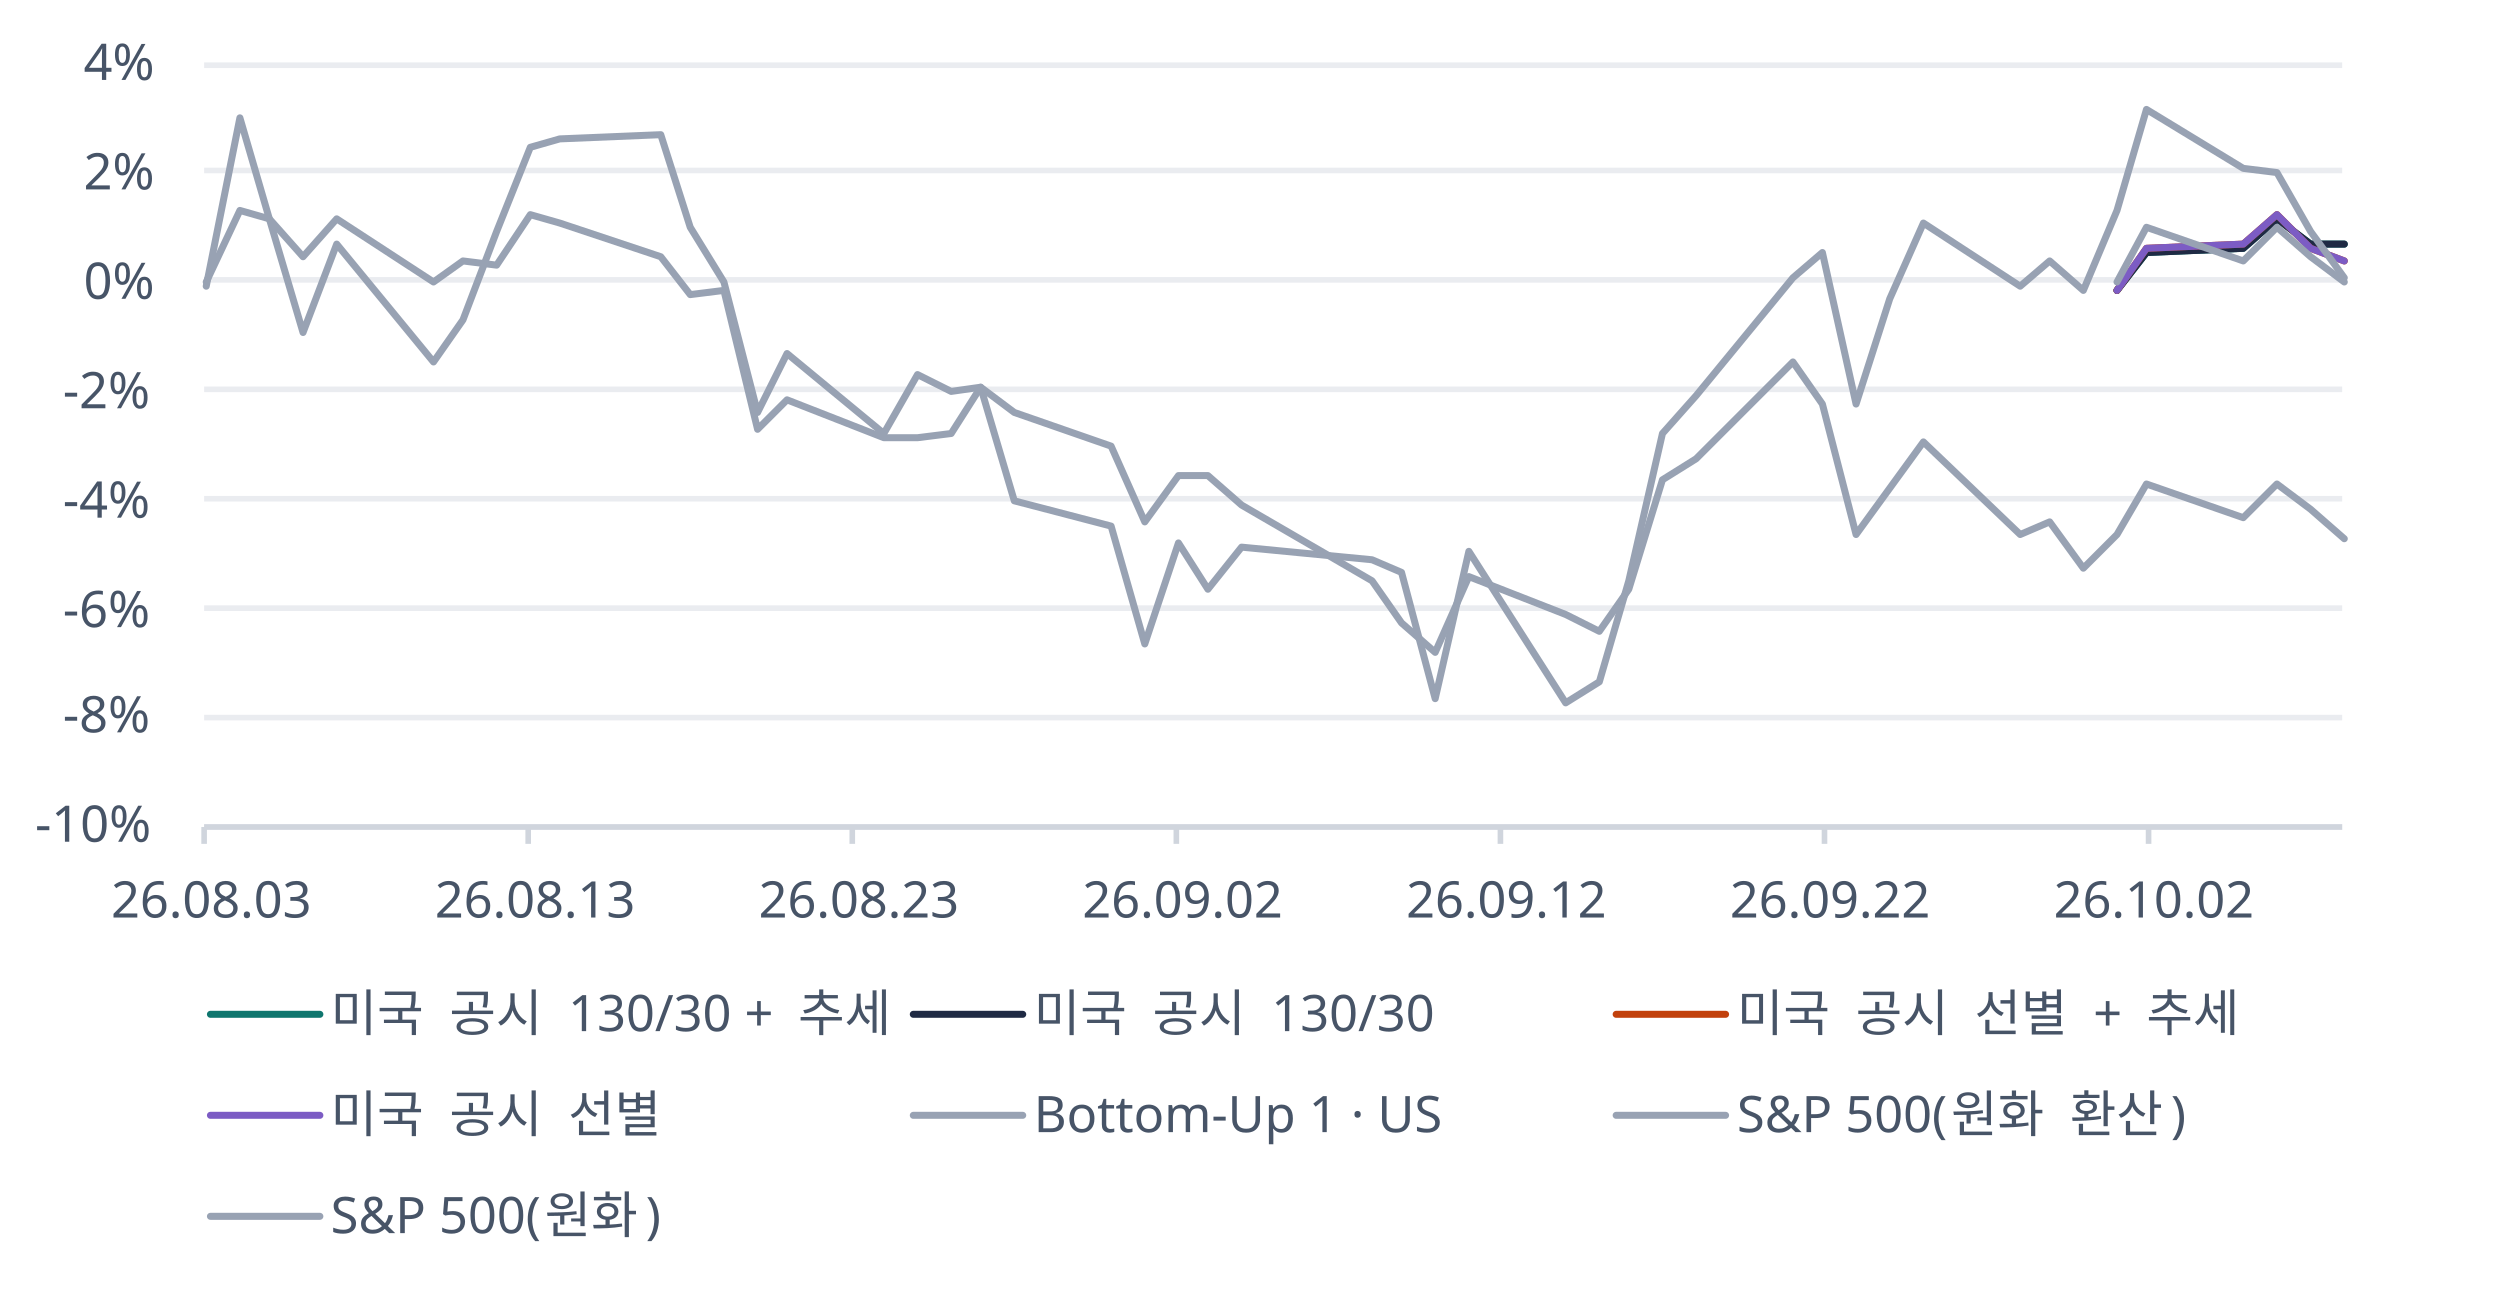
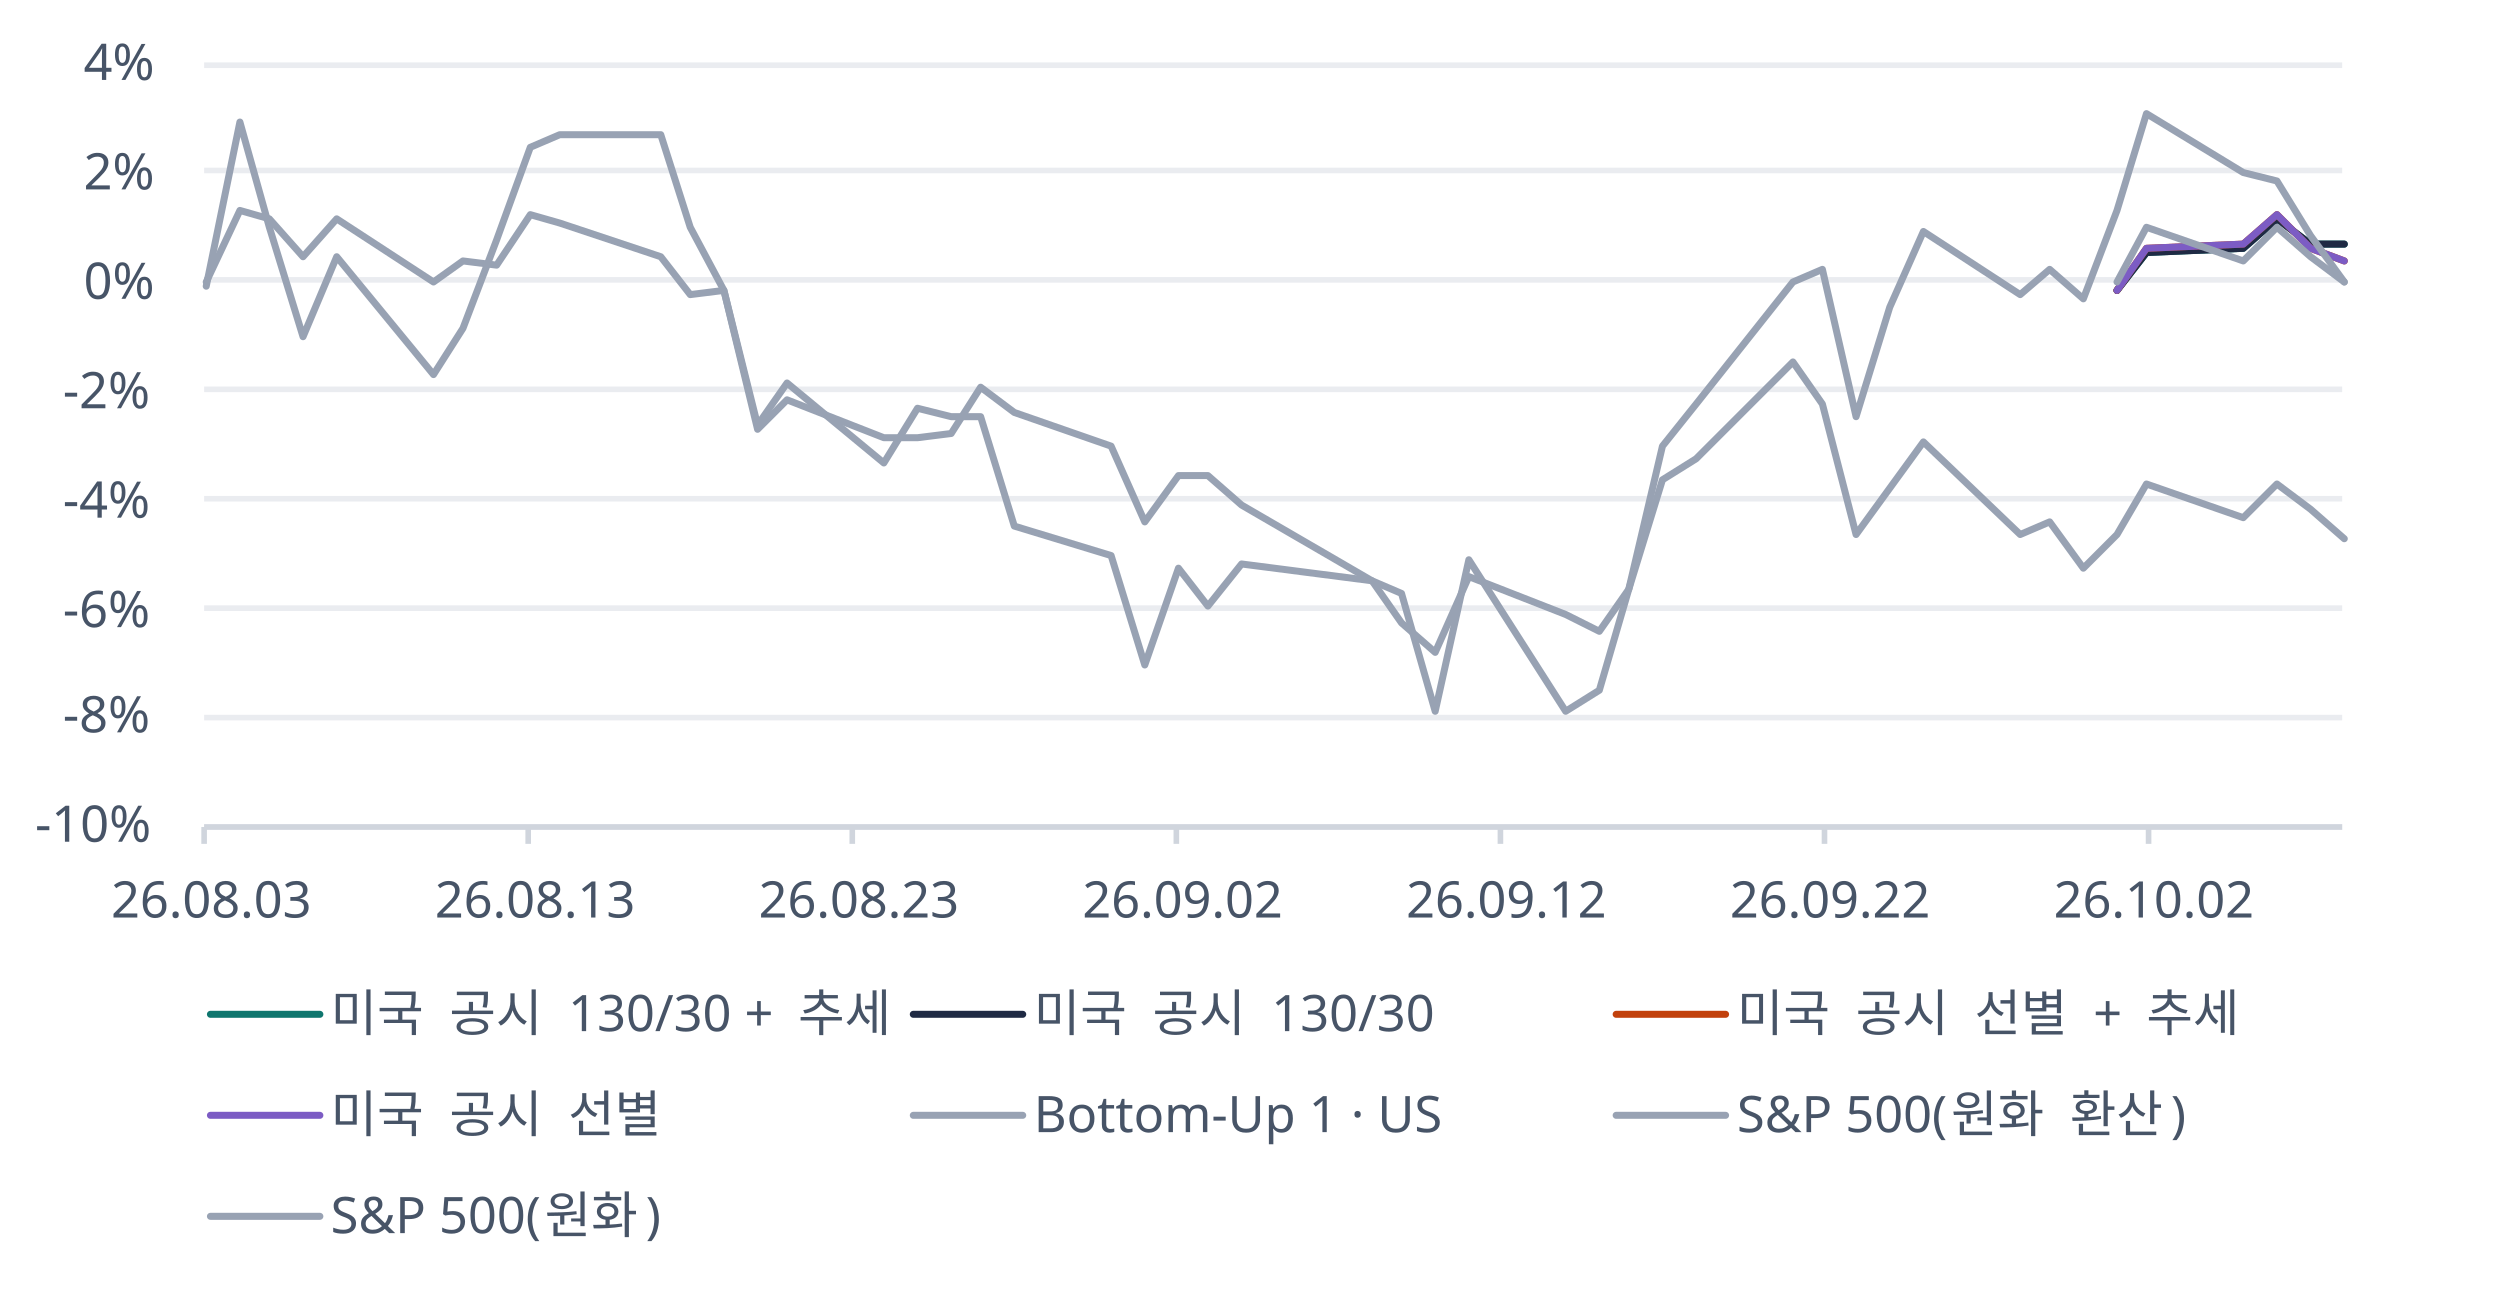
<svg xmlns="http://www.w3.org/2000/svg" width="594" height="307" xml:space="preserve" overflow="hidden">
  <defs>
    <clipPath id="clip0">
      <rect x="1179" y="13" width="594" height="307" />
    </clipPath>
  </defs>
  <g clip-path="url(#clip0)" transform="translate(-1179 -13)">
    <g>
      <path d="M1227.5 209.5 1735.5 209.5M1227.5 183.5 1735.5 183.5M1227.5 157.5 1735.5 157.5M1227.5 131.5 1735.5 131.5M1227.5 105.5 1735.5 105.5M1227.5 79.5 1735.5 79.5M1227.5 53.5 1735.5 53.5M1227.5 28.5 1735.5 28.5" stroke="#EAECF0" stroke-width="1.333" stroke-linejoin="round" stroke-miterlimit="10" fill="none" />
    </g>
    <g>
      <path d="M1227.5 209.5 1735.5 209.5" stroke="#D0D5DD" stroke-width="1.333" stroke-linejoin="round" stroke-miterlimit="10" fill="none" fill-rule="evenodd" />
    </g>
    <g>
      <path d="M1227.5 209.5 1227.5 213.5M1304.5 209.5 1304.5 213.5M1381.5 209.5 1381.5 213.5M1458.5 209.5 1458.5 213.5M1535.5 209.5 1535.5 213.5M1612.5 209.5 1612.5 213.5M1689.5 209.5 1689.5 213.5" stroke="#D0D5DD" stroke-width="1.333" stroke-linejoin="round" stroke-miterlimit="10" fill="none" />
    </g>
    <g>
      <path d="M1682 82 1689 73 1712 72 1720 65 1728 71 1736 71" stroke="#0F766E" stroke-width="1.667" stroke-linecap="round" stroke-linejoin="round" stroke-miterlimit="10" fill="none" />
    </g>
    <g>
      <path d="M1682 82 1689 73 1712 72 1720 65 1728 71 1736 71" stroke="#1F2A44" stroke-width="1.667" stroke-linecap="round" stroke-linejoin="round" stroke-miterlimit="10" fill="none" />
    </g>
    <g>
      <path d="M1682 82 1689 72 1712 71 1720 64 1728 72 1736 75" stroke="#C2410C" stroke-width="1.667" stroke-linecap="round" stroke-linejoin="round" stroke-miterlimit="10" fill="none" />
    </g>
    <g>
      <path d="M1682 82 1689 72 1712 71 1720 64 1728 72 1736 75" stroke="#7C5CC4" stroke-width="1.667" stroke-linecap="round" stroke-linejoin="round" stroke-miterlimit="10" fill="none" />
    </g>
    <g>
-       <path d="M1228 81 1236 41 1243 65 1251 92 1259 71 1282 99 1289 89 1297 68 1305 48 1312 46 1336 45 1343 67 1351 80 1359 111 1366 97 1389 116 1397 102 1405 106 1412 105 1420 132 1443 138 1451 166 1459 142 1466 153 1474 143 1505 146 1512 149 1520 179 1528 144 1551 180 1559 175 1566 151 1574 116 1582 107 1605 79 1612 73 1620 109 1628 84 1636 66 1659 81 1666 75 1674 82 1682 63 1689 39 1712 53 1720 54 1728 68 1736 79" stroke="#98A2B3" stroke-width="1.667" stroke-linecap="round" stroke-linejoin="round" stroke-miterlimit="10" fill="none" />
+       <path d="M1228 81 1236 42 1243 67 1251 93 1259 74 1282 102 1289 91 1297 70 1305 48 1312 45 1336 45 1343 67 1351 82 1359 114 1366 104 1389 123 1397 110 1405 112 1412 112 1420 138 1443 145 1451 171 1459 148 1466 157 1474 147 1505 151 1512 154 1520 182 1528 146 1551 182 1559 177 1566 153 1574 119 1582 109 1605 80 1612 77 1620 112 1628 86 1636 68 1659 83 1666 77 1674 84 1682 63 1689 40 1712 54 1720 56 1728 69 1736 80" stroke="#98A2B3" stroke-width="1.667" stroke-linecap="round" stroke-linejoin="round" stroke-miterlimit="10" fill="none" />
    </g>
    <g>
      <path d="M1228 80 1236 63 1243 65 1251 74 1259 65 1282 80 1289 75 1297 76 1305 64 1312 66 1336 74 1343 83 1351 82 1359 115 1366 108 1389 117 1397 117 1405 116 1412 105 1420 111 1443 119 1451 137 1459 126 1466 126 1474 133 1505 151 1512 161 1520 168 1528 150 1551 159 1559 163 1566 153 1574 127 1582 122 1605 99 1612 109 1620 140 1628 129 1636 118 1659 140 1666 137 1674 148 1682 140 1689 128 1712 136 1720 128 1728 134 1736 141" stroke="#98A2B3" stroke-width="1.667" stroke-linecap="round" stroke-linejoin="round" stroke-miterlimit="10" fill="none" />
    </g>
    <g>
      <path d="M1682 80 1689 67 1712 75 1720 67 1728 74 1736 80" stroke="#98A2B3" stroke-width="1.667" stroke-linecap="round" stroke-linejoin="round" stroke-miterlimit="10" fill="none" />
    </g>
    <g>
      <text fill="#475467" font-family="Malgun Gothic,Malgun Gothic_MSFontService,sans-serif" font-weight="400" font-size="12" transform="translate(1187.33 213)">-10%</text>
    </g>
    <g>
      <text fill="#475467" font-family="Malgun Gothic,Malgun Gothic_MSFontService,sans-serif" font-weight="400" font-size="12" transform="translate(1193.94 187)">-8%</text>
    </g>
    <g>
      <text fill="#475467" font-family="Malgun Gothic,Malgun Gothic_MSFontService,sans-serif" font-weight="400" font-size="12" transform="translate(1193.94 162)">-6%</text>
    </g>
    <g>
      <text fill="#475467" font-family="Malgun Gothic,Malgun Gothic_MSFontService,sans-serif" font-weight="400" font-size="12" transform="translate(1193.94 136)">-4%</text>
    </g>
    <g>
      <text fill="#475467" font-family="Malgun Gothic,Malgun Gothic_MSFontService,sans-serif" font-weight="400" font-size="12" transform="translate(1193.94 110)">-2%</text>
    </g>
    <g>
      <text fill="#475467" font-family="Malgun Gothic,Malgun Gothic_MSFontService,sans-serif" font-weight="400" font-size="12" transform="translate(1198.86 84)">0%</text>
    </g>
    <g>
      <text fill="#475467" font-family="Malgun Gothic,Malgun Gothic_MSFontService,sans-serif" font-weight="400" font-size="12" transform="translate(1198.86 58)">2%</text>
    </g>
    <g>
      <text fill="#475467" font-family="Malgun Gothic,Malgun Gothic_MSFontService,sans-serif" font-weight="400" font-size="12" transform="translate(1198.86 32)">4%</text>
    </g>
    <g>
      <text fill="#475467" font-family="Malgun Gothic,Malgun Gothic_MSFontService,sans-serif" font-weight="400" font-size="12" transform="translate(1205.39 231)">26.08.03</text>
    </g>
    <g>
      <text fill="#475467" font-family="Malgun Gothic,Malgun Gothic_MSFontService,sans-serif" font-weight="400" font-size="12" transform="translate(1282.32 231)">26.08.13</text>
    </g>
    <g>
      <text fill="#475467" font-family="Malgun Gothic,Malgun Gothic_MSFontService,sans-serif" font-weight="400" font-size="12" transform="translate(1359.25 231)">26.08.23</text>
    </g>
    <g>
      <text fill="#475467" font-family="Malgun Gothic,Malgun Gothic_MSFontService,sans-serif" font-weight="400" font-size="12" transform="translate(1436.17 231)">26.09.02</text>
    </g>
    <g>
      <text fill="#475467" font-family="Malgun Gothic,Malgun Gothic_MSFontService,sans-serif" font-weight="400" font-size="12" transform="translate(1513.1 231)">26.09.12</text>
    </g>
    <g>
      <text fill="#475467" font-family="Malgun Gothic,Malgun Gothic_MSFontService,sans-serif" font-weight="400" font-size="12" transform="translate(1590.02 231)">26.09.22</text>
    </g>
    <g>
      <text fill="#475467" font-family="Malgun Gothic,Malgun Gothic_MSFontService,sans-serif" font-weight="400" font-size="12" transform="translate(1666.95 231)">26.10.02</text>
    </g>
    <g>
      <path d="M1229 254 1255 254" stroke="#0F766E" stroke-width="1.667" stroke-linecap="round" stroke-linejoin="round" stroke-miterlimit="10" fill="none" fill-rule="evenodd" />
    </g>
    <g>
      <text fill="#475467" font-family="Malgun Gothic,Malgun Gothic_MSFontService,sans-serif" font-weight="400" font-size="12" transform="translate(1257.56 258)">미국</text>
    </g>
    <g>
      <text fill="#475467" font-family="Malgun Gothic,Malgun Gothic_MSFontService,sans-serif" font-weight="400" font-size="12" transform="translate(1285.78 258)">공시</text>
    </g>
    <g>
      <text fill="#475467" font-family="Malgun Gothic,Malgun Gothic_MSFontService,sans-serif" font-weight="400" font-size="12" transform="translate(1314 258)">130/30 + </text>
    </g>
    <g>
      <text fill="#475467" font-family="Malgun Gothic,Malgun Gothic_MSFontService,sans-serif" font-weight="400" font-size="12" transform="translate(1368.63 258)">추세</text>
    </g>
    <g>
      <path d="M1396 254 1422 254" stroke="#1F2A44" stroke-width="1.667" stroke-linecap="round" stroke-linejoin="round" stroke-miterlimit="10" fill="none" fill-rule="evenodd" />
    </g>
    <g>
      <text fill="#475467" font-family="Malgun Gothic,Malgun Gothic_MSFontService,sans-serif" font-weight="400" font-size="12" transform="translate(1424.63 258)">미국</text>
    </g>
    <g>
      <text fill="#475467" font-family="Malgun Gothic,Malgun Gothic_MSFontService,sans-serif" font-weight="400" font-size="12" transform="translate(1452.85 258)">공시</text>
    </g>
    <g>
      <text fill="#475467" font-family="Malgun Gothic,Malgun Gothic_MSFontService,sans-serif" font-weight="400" font-size="12" transform="translate(1481.07 258)">130/30</text>
    </g>
    <g>
      <path d="M1563 254 1589 254" stroke="#C2410C" stroke-width="1.667" stroke-linecap="round" stroke-linejoin="round" stroke-miterlimit="10" fill="none" fill-rule="evenodd" />
    </g>
    <g>
      <text fill="#475467" font-family="Malgun Gothic,Malgun Gothic_MSFontService,sans-serif" font-weight="400" font-size="12" transform="translate(1591.7 258)">미국</text>
    </g>
    <g>
      <text fill="#475467" font-family="Malgun Gothic,Malgun Gothic_MSFontService,sans-serif" font-weight="400" font-size="12" transform="translate(1619.92 258)">공시</text>
    </g>
    <g>
      <text fill="#475467" font-family="Malgun Gothic,Malgun Gothic_MSFontService,sans-serif" font-weight="400" font-size="12" transform="translate(1648.14 258)">선별</text>
    </g>
    <g>
      <text fill="#475467" font-family="Malgun Gothic,Malgun Gothic_MSFontService,sans-serif" font-weight="400" font-size="12" transform="translate(1676.36 258)">+ </text>
    </g>
    <g>
      <text fill="#475467" font-family="Malgun Gothic,Malgun Gothic_MSFontService,sans-serif" font-weight="400" font-size="12" transform="translate(1688.99 258)">추세</text>
    </g>
    <g>
      <path d="M1229 278 1255 278" stroke="#7C5CC4" stroke-width="1.667" stroke-linecap="round" stroke-linejoin="round" stroke-miterlimit="10" fill="none" fill-rule="evenodd" />
    </g>
    <g>
      <text fill="#475467" font-family="Malgun Gothic,Malgun Gothic_MSFontService,sans-serif" font-weight="400" font-size="12" transform="translate(1257.56 282)">미국</text>
    </g>
    <g>
      <text fill="#475467" font-family="Malgun Gothic,Malgun Gothic_MSFontService,sans-serif" font-weight="400" font-size="12" transform="translate(1285.78 282)">공시</text>
    </g>
    <g>
      <text fill="#475467" font-family="Malgun Gothic,Malgun Gothic_MSFontService,sans-serif" font-weight="400" font-size="12" transform="translate(1314 282)">선별</text>
    </g>
    <g>
      <path d="M1396 278 1422 278" stroke="#98A2B3" stroke-width="1.667" stroke-linecap="round" stroke-linejoin="round" stroke-miterlimit="10" fill="none" fill-rule="evenodd" />
    </g>
    <g>
      <text fill="#475467" font-family="Malgun Gothic,Malgun Gothic_MSFontService,sans-serif" font-weight="400" font-size="12" transform="translate(1424.63 282)">Bottom-Up 1 · US</text>
    </g>
    <g>
      <path d="M1563 278 1589 278" stroke="#98A2B3" stroke-width="1.667" stroke-linecap="round" stroke-linejoin="round" stroke-miterlimit="10" fill="none" fill-rule="evenodd" />
    </g>
    <g>
      <text fill="#475467" font-family="Malgun Gothic,Malgun Gothic_MSFontService,sans-serif" font-weight="400" font-size="12" transform="translate(1591.7 282)">S&amp;P 500(</text>
    </g>
    <g>
      <text fill="#475467" font-family="Malgun Gothic,Malgun Gothic_MSFontService,sans-serif" font-weight="400" font-size="12" transform="translate(1642.57 282)">원화</text>
    </g>
    <g>
      <text fill="#475467" font-family="Malgun Gothic,Malgun Gothic_MSFontService,sans-serif" font-weight="400" font-size="12" transform="translate(1670.79 282)">환산</text>
    </g>
    <g>
      <text fill="#475467" font-family="Malgun Gothic,Malgun Gothic_MSFontService,sans-serif" font-weight="400" font-size="12" transform="translate(1694.79 282)">)</text>
    </g>
    <g>
      <path d="M1229 302 1255 302" stroke="#98A2B3" stroke-width="1.667" stroke-linecap="round" stroke-linejoin="round" stroke-miterlimit="10" fill="none" fill-rule="evenodd" />
    </g>
    <g>
      <text fill="#475467" font-family="Malgun Gothic,Malgun Gothic_MSFontService,sans-serif" font-weight="400" font-size="12" transform="translate(1257.56 306)">S&amp;P 500(</text>
    </g>
    <g>
      <text fill="#475467" font-family="Malgun Gothic,Malgun Gothic_MSFontService,sans-serif" font-weight="400" font-size="12" transform="translate(1308.42 306)">원화</text>
    </g>
    <g>
      <text fill="#475467" font-family="Malgun Gothic,Malgun Gothic_MSFontService,sans-serif" font-weight="400" font-size="12" transform="translate(1332.42 306)">)</text>
    </g>
  </g>
</svg>
